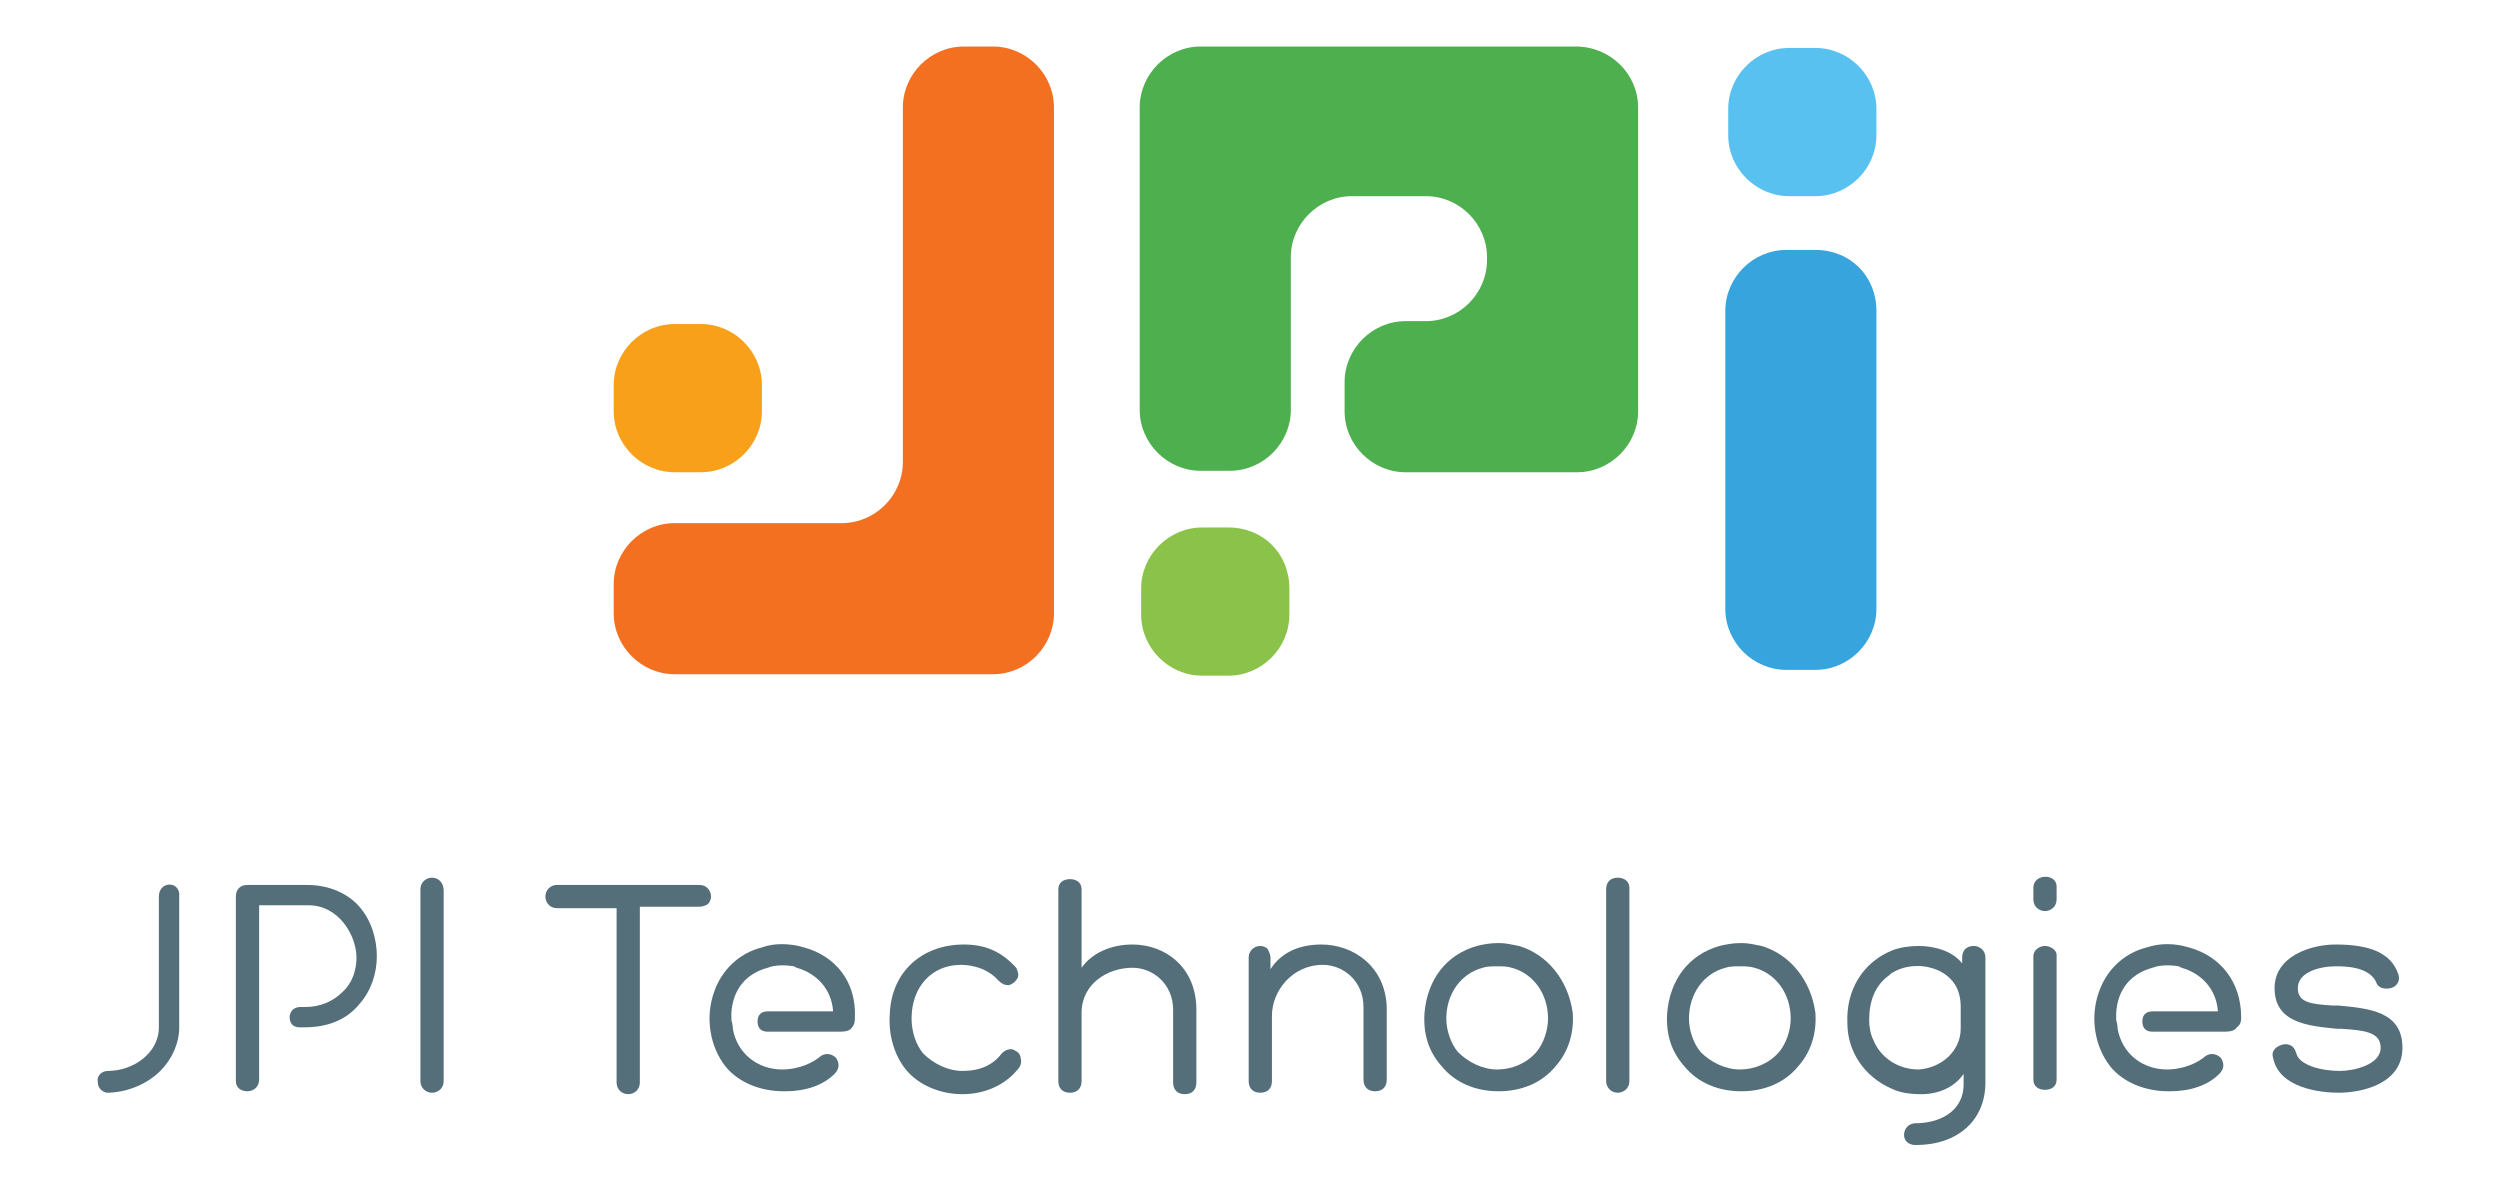
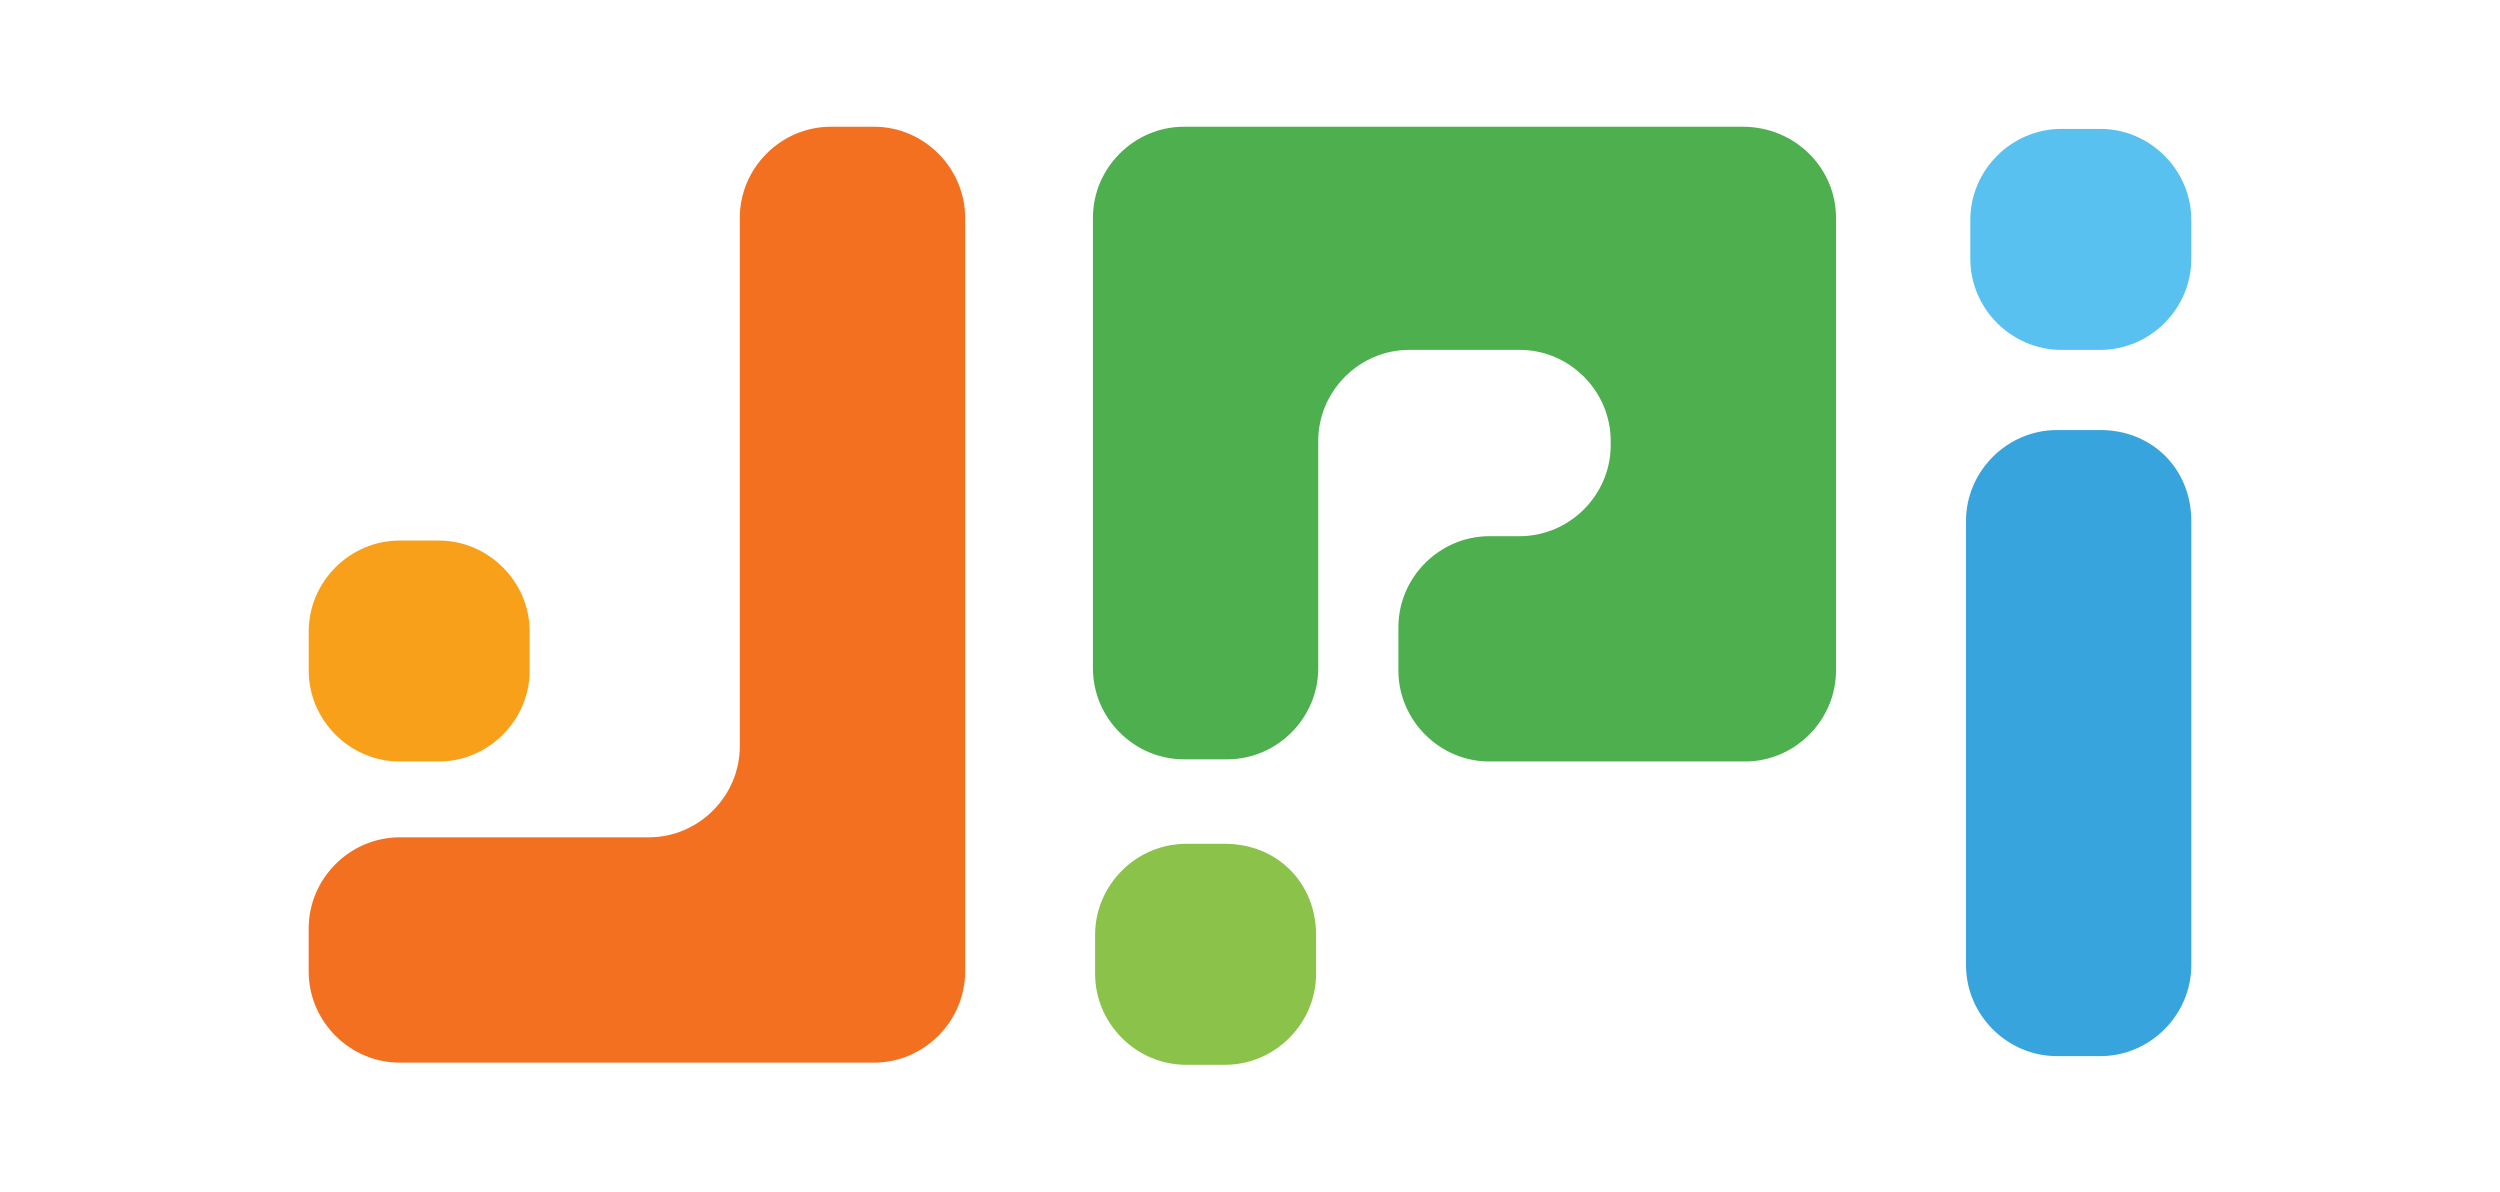
- <svg xmlns="http://www.w3.org/2000/svg" version="1.1" id="Layer_1" x="0px" y="0px" viewBox="0 0 172.047 82" xml:space="preserve" width="172.047" height="82">
-   <defs id="defs57" />
+ <svg xmlns="http://www.w3.org/2000/svg" version="1.1" id="Layer_1" x="0px" y="0px" viewBox="0 0 115.398 55" xml:space="preserve" width="115.398" height="55">
+   <defs id="defs57">
+ 	
+ 	
+ </defs>
  <style type="text/css" id="style2">
	.st0{fill:#38A4DD;}
	.st1{fill:#58C1EF;}
	.st2{fill:#4DAF4E;}
	.st3{fill:#8BC249;}
	.st4{fill:#F37021;}
	.st5{fill:#F9A01B;}
	.st6{fill:#546E7A;}
	.st7{font-family:'Hero';}
	.st8{font-size:10px;}
</style>
-   <g id="XMLID_101_" transform="translate(-205.0668,-25.1)">
-     <g id="XMLID_161_">
-       <g id="XMLID_171_">
-         <path id="XMLID_6_" class="st0" d="M 334.2,46.5 V 67 c 0,2.3 -1.9,4.2 -4.2,4.2 h -2 c -2.3,0 -4.2,-1.9 -4.2,-4.2 V 46.5 c 0,-2.3 1.9,-4.2 4.2,-4.2 h 2 c 2.4,0 4.2,1.8 4.2,4.2 z" style="fill:#38a4dd" />
-         <path id="XMLID_5_" class="st1" d="m 334.2,32.6 v 1.8 c 0,2.3 -1.9,4.2 -4.2,4.2 h -1.8 c -2.3,0 -4.2,-1.9 -4.2,-4.2 v -1.8 c 0,-2.3 1.9,-4.2 4.2,-4.2 h 1.8 c 2.3,0 4.2,1.9 4.2,4.2 z" style="fill:#58c1ef" />
-         <path id="XMLID_4_" class="st2" d="m 317.8,32.5 v 20.9 c 0,2.3 -1.9,4.2 -4.2,4.2 h -11.8 c -2.3,0 -4.2,-1.9 -4.2,-4.2 v -2 c 0,-2.3 1.9,-4.2 4.2,-4.2 h 1.4 c 2.3,0 4.2,-1.9 4.2,-4.2 v -0.2 c 0,-2.3 -1.9,-4.2 -4.2,-4.2 h -5.1 c -2.3,0 -4.2,1.9 -4.2,4.2 v 10.5 c 0,2.3 -1.9,4.2 -4.2,4.2 h -2 c -2.3,0 -4.2,-1.9 -4.2,-4.2 V 32.5 c 0,-2.3 1.9,-4.2 4.2,-4.2 h 25.8 c 2.4,0 4.3,1.9 4.3,4.2 z" style="fill:#4daf4e" />
-         <path id="XMLID_7_" class="st3" d="m 293.8,65.6 v 1.8 c 0,2.3 -1.9,4.2 -4.2,4.2 h -1.8 c -2.3,0 -4.2,-1.9 -4.2,-4.2 v -1.8 c 0,-2.3 1.9,-4.2 4.2,-4.2 h 1.8 c 2.4,0 4.2,1.8 4.2,4.2 z" style="fill:#8bc249" />
-         <path id="XMLID_8_" class="st4" d="m 277.6,32.5 v 34.8 c 0,2.3 -1.9,4.2 -4.2,4.2 h -21.9 c -2.3,0 -4.2,-1.9 -4.2,-4.2 v -2 c 0,-2.3 1.9,-4.2 4.2,-4.2 H 263 c 2.3,0 4.2,-1.9 4.2,-4.2 V 32.5 c 0,-2.3 1.9,-4.2 4.2,-4.2 h 2 c 2.3,0 4.2,1.9 4.2,4.2 z" style="fill:#f37021" />
-         <path id="XMLID_9_" class="st5" d="m 257.5,51.6 v 1.8 c 0,2.3 -1.9,4.2 -4.2,4.2 h -1.8 c -2.3,0 -4.2,-1.9 -4.2,-4.2 v -1.8 c 0,-2.3 1.9,-4.2 4.2,-4.2 h 1.8 c 2.3,0 4.2,1.9 4.2,4.2 z" style="fill:#f9a01b" />
-       </g>
-       <g id="XMLID_170_">
+   <g id="XMLID_161_" transform="translate(-233.0512,-22.45)">
+     <g id="XMLID_171_">
+       <path id="XMLID_6_" class="st0" d="M 334.2,46.5 V 67 c 0,2.3 -1.9,4.2 -4.2,4.2 h -2 c -2.3,0 -4.2,-1.9 -4.2,-4.2 V 46.5 c 0,-2.3 1.9,-4.2 4.2,-4.2 h 2 c 2.4,0 4.2,1.8 4.2,4.2 z" style="fill:#38a4dd" />
+       <path id="XMLID_5_" class="st1" d="m 334.2,32.6 v 1.8 c 0,2.3 -1.9,4.2 -4.2,4.2 h -1.8 c -2.3,0 -4.2,-1.9 -4.2,-4.2 v -1.8 c 0,-2.3 1.9,-4.2 4.2,-4.2 h 1.8 c 2.3,0 4.2,1.9 4.2,4.2 z" style="fill:#58c1ef" />
+       <path id="XMLID_4_" class="st2" d="m 317.8,32.5 v 20.9 c 0,2.3 -1.9,4.2 -4.2,4.2 h -11.8 c -2.3,0 -4.2,-1.9 -4.2,-4.2 v -2 c 0,-2.3 1.9,-4.2 4.2,-4.2 h 1.4 c 2.3,0 4.2,-1.9 4.2,-4.2 v -0.2 c 0,-2.3 -1.9,-4.2 -4.2,-4.2 h -5.1 c -2.3,0 -4.2,1.9 -4.2,4.2 v 10.5 c 0,2.3 -1.9,4.2 -4.2,4.2 h -2 c -2.3,0 -4.2,-1.9 -4.2,-4.2 V 32.5 c 0,-2.3 1.9,-4.2 4.2,-4.2 h 25.8 c 2.4,0 4.3,1.9 4.3,4.2 z" style="fill:#4daf4e" />
+       <path id="XMLID_7_" class="st3" d="m 293.8,65.6 v 1.8 c 0,2.3 -1.9,4.2 -4.2,4.2 h -1.8 c -2.3,0 -4.2,-1.9 -4.2,-4.2 v -1.8 c 0,-2.3 1.9,-4.2 4.2,-4.2 h 1.8 c 2.4,0 4.2,1.8 4.2,4.2 z" style="fill:#8bc249" />
+       <path id="XMLID_8_" class="st4" d="m 277.6,32.5 v 34.8 c 0,2.3 -1.9,4.2 -4.2,4.2 h -21.9 c -2.3,0 -4.2,-1.9 -4.2,-4.2 v -2 c 0,-2.3 1.9,-4.2 4.2,-4.2 H 263 c 2.3,0 4.2,-1.9 4.2,-4.2 V 32.5 c 0,-2.3 1.9,-4.2 4.2,-4.2 h 2 c 2.3,0 4.2,1.9 4.2,4.2 z" style="fill:#f37021" />
+       <path id="XMLID_9_" class="st5" d="m 257.5,51.6 v 1.8 c 0,2.3 -1.9,4.2 -4.2,4.2 h -1.8 c -2.3,0 -4.2,-1.9 -4.2,-4.2 v -1.8 c 0,-2.3 1.9,-4.2 4.2,-4.2 h 1.8 c 2.3,0 4.2,1.9 4.2,4.2 z" style="fill:#f9a01b" />
+     </g>
+     <g id="XMLID_170_">
		</g>
-     </g>
-     <g id="XMLID_103_">
-       <path id="XMLID_160_" class="st6" d="m 234.8,85.5 c -0.4,0 -0.8,0.3 -0.8,0.8 v 13.2 c 0,0.5 0.4,0.8 0.8,0.8 0.4,0 0.8,-0.3 0.8,-0.8 V 86.4 c 0,-0.6 -0.4,-0.9 -0.8,-0.9 z" style="fill:#546e7a" />
-       <path id="XMLID_157_" class="st6" d="m 253.2,86 h -9.8 c -0.5,0 -0.8,0.4 -0.8,0.8 0,0.4 0.3,0.8 0.8,0.8 h 4.1 v 12 c 0,0.5 0.4,0.8 0.8,0.8 0.4,0 0.8,-0.3 0.8,-0.8 0,-1.7 0,-3.9 0,-6.1 0,-2.1 0,-4.3 0,-6 h 4.1 c 0.2,0 0.5,-0.1 0.6,-0.2 0.1,-0.1 0.2,-0.3 0.2,-0.5 0,-0.4 -0.3,-0.8 -0.8,-0.8 z" style="fill:#546e7a" />
-       <path id="XMLID_152_" class="st6" d="m 274.7,97.3 c -0.3,0 -0.5,0.1 -0.7,0.3 -0.6,0.8 -1.5,1.2 -2.7,1.2 -1,0 -2,-0.5 -2.7,-1.2 -0.5,-0.6 -0.8,-1.5 -0.8,-2.4 0,-2.2 1.4,-3.7 3.4,-3.7 0.7,0 1.8,0.2 2.6,1.1 0.2,0.2 0.4,0.3 0.7,0.3 0.3,-0.1 0.5,-0.3 0.6,-0.5 0.1,-0.2 0,-0.5 -0.1,-0.7 -1,-1.1 -2.1,-1.6 -3.6,-1.6 -2.9,0 -5,1.9 -5.1,4.8 -0.1,1.4 0.3,2.8 1.1,3.8 0.9,1.1 2.4,1.7 3.9,1.7 1.5,0 2.9,-0.6 3.8,-1.7 0.2,-0.2 0.3,-0.5 0.2,-0.8 0,-0.3 -0.3,-0.5 -0.6,-0.6 z" style="fill:#546e7a" />
-       <path id="XMLID_151_" class="st6" d="m 283,90.1 c -1.5,0 -2.8,0.6 -3.5,1.6 v -5.4 c 0,-0.5 -0.4,-0.7 -0.8,-0.7 -0.4,0 -0.8,0.2 -0.8,0.7 v 13.2 c 0,0.5 0.3,0.8 0.8,0.8 0.5,0 0.8,-0.3 0.8,-0.8 v -4.7 c 0,-2 1.8,-3.1 3.5,-3.1 1.4,0 2.8,1.1 2.8,2.9 v 5 c 0,0.5 0.3,0.8 0.8,0.8 0.5,0 0.8,-0.3 0.8,-0.8 v -5 c 0,-3 -2.2,-4.5 -4.4,-4.5 z" style="fill:#546e7a" />
-       <path id="XMLID_150_" class="st6" d="m 296,90.1 c -1.6,0 -2.8,0.6 -3.5,1.7 V 91 c 0,-0.2 -0.1,-0.4 -0.2,-0.6 -0.1,-0.1 -0.3,-0.2 -0.5,-0.2 -0.4,0 -0.8,0.3 -0.8,0.8 v 8.5 c 0,0.5 0.3,0.8 0.8,0.8 0.5,0 0.8,-0.3 0.8,-0.8 V 95 c 0,-1.7 1.4,-3.5 3.5,-3.5 1.4,0 2.8,1.1 2.8,2.9 v 5 c 0,0.5 0.3,0.8 0.8,0.8 0.5,0 0.8,-0.3 0.8,-0.8 v -5 c -0.1,-2.8 -2.3,-4.3 -4.5,-4.3 z" style="fill:#546e7a" />
-       <path id="XMLID_145_" class="st6" d="m 309.6,90.2 c -0.5,-0.1 -0.9,-0.2 -1.4,-0.2 -0.6,0 -1.1,0.1 -1.5,0.2 -2.1,0.6 -3.4,2.3 -3.6,4.6 -0.1,1.5 0.3,2.7 1.2,3.7 0.9,1.1 2.3,1.7 3.9,1.7 1.6,0 3,-0.6 3.9,-1.7 0.9,-1 1.3,-2.3 1.2,-3.7 -0.3,-2.2 -1.7,-4 -3.7,-4.6 z m 2,5 c 0,0.8 -0.3,1.7 -0.8,2.3 -0.7,0.8 -1.7,1.2 -2.7,1.2 -1,0 -2,-0.5 -2.7,-1.2 -0.5,-0.6 -0.8,-1.5 -0.8,-2.3 0,-1.7 1,-3.1 2.5,-3.5 0.3,-0.1 0.7,-0.1 1,-0.1 0.3,0 0.7,0 1,0.1 1.5,0.4 2.5,1.8 2.5,3.5 z" style="fill:#546e7a" />
-       <path id="XMLID_144_" class="st6" d="m 316.4,85.5 c -0.5,0 -0.8,0.3 -0.8,0.8 v 13.2 c 0,0.4 0.3,0.8 0.8,0.8 0.4,0 0.8,-0.3 0.8,-0.8 V 86.2 c 0,-0.4 -0.3,-0.7 -0.8,-0.7 z" style="fill:#546e7a" />
-       <path id="XMLID_141_" class="st6" d="m 326.3,90.2 c -0.5,-0.1 -0.9,-0.2 -1.4,-0.2 -0.6,0 -1.1,0.1 -1.5,0.2 -2.1,0.6 -3.4,2.3 -3.6,4.6 -0.1,1.5 0.3,2.7 1.2,3.7 0.9,1.1 2.3,1.7 3.9,1.7 1.6,0 3,-0.6 3.9,-1.7 0.9,-1 1.3,-2.3 1.2,-3.7 -0.3,-2.2 -1.7,-4 -3.7,-4.6 z m 2,5 c 0,0.8 -0.3,1.7 -0.8,2.3 -0.7,0.8 -1.7,1.2 -2.7,1.2 -1,0 -2,-0.5 -2.7,-1.2 -0.5,-0.6 -0.8,-1.5 -0.8,-2.3 0,-1.7 1,-3.1 2.5,-3.5 0.3,-0.1 0.7,-0.1 1,-0.1 0.3,0 0.7,0 1,0.1 1.5,0.4 2.5,1.8 2.5,3.5 z" style="fill:#546e7a" />
-       <path id="XMLID_139_" class="st6" d="M 345,86.2 V 87 c 0,0.5 0.4,0.8 0.8,0.8 0.4,0 0.8,-0.3 0.8,-0.8 v -0.9 c 0,-0.9 -1.6,-0.9 -1.6,0.1 z" style="fill:#546e7a" />
-       <path id="XMLID_138_" class="st6" d="m 345.8,90.2 c -0.4,0 -0.8,0.3 -0.8,0.7 v 8.5 c 0,0.5 0.4,0.7 0.8,0.7 0.4,0 0.8,-0.2 0.8,-0.7 v -8.6 c 0,-0.3 -0.4,-0.6 -0.8,-0.6 z" style="fill:#546e7a" />
-       <path id="XMLID_136_" class="st6" d="m 366,94.3 v 0 c -0.2,0 -0.3,0 -0.4,0 -1.5,-0.1 -2.4,-0.2 -2.4,-1.2 0,-1.1 1.5,-1.5 2.6,-1.5 0.6,0 2.3,0 2.8,1.1 0.1,0.4 0.6,0.5 1,0.4 0.4,-0.1 0.7,-0.5 0.5,-1 -0.5,-1.4 -1.9,-2 -4.3,-2 -1.7,0 -4.2,0.8 -4.2,3 0,2.4 2.3,2.6 4.3,2.8 h 0.3 c 1.5,0.1 2.7,0.2 2.7,1.3 0,1.2 -1.9,1.6 -2.8,1.6 -1.3,0 -2.8,-0.4 -3,-1.2 -0.1,-0.3 -0.2,-0.5 -0.5,-0.6 -0.3,-0.1 -0.6,0 -0.9,0.2 -0.2,0.2 -0.3,0.4 -0.2,0.7 0.4,2.1 3.3,2.4 4.5,2.4 1.6,0 4.4,-0.6 4.4,-3.1 0,-2.5 -2.3,-2.7 -4.4,-2.9 z" style="fill:#546e7a" />
-       <path id="XMLID_133_" class="st6" d="m 216,86.8 v 9 c 0,1.8 -1.8,3 -3.5,3 -0.5,0 -0.8,0.4 -0.7,0.8 0,0.3 0.2,0.6 0.6,0.7 v 0 c 0,0 0,0 0,0 0,0 0,0 0,0 v 0 c 1.4,0 2.8,-0.6 3.7,-1.5 0.8,-0.8 1.3,-1.9 1.3,-3 v -9 c 0.1,-1.1 -1.4,-1.1 -1.4,0 z" style="fill:#546e7a" />
-       <path id="XMLID_108_" class="st6" d="m 340.9,90.2 c -0.5,0 -0.8,0.3 -0.8,0.8 v 0.4 c -0.7,-0.9 -2,-1.2 -3,-1.2 -0.6,0 -1.3,0.1 -1.8,0.3 -2,0.8 -3.2,2.7 -3.1,5 0,2 1.2,3.7 3,4.5 0.6,0.3 1.3,0.4 2.1,0.4 1.2,0 2.3,-0.5 2.9,-1.4 v 0.7 c 0,2 -1.8,2.7 -3.3,2.7 -0.5,0 -0.8,0.4 -0.8,0.8 0,0.4 0.3,0.7 0.8,0.7 0,0 0,0 0,0 2.9,0 4.8,-1.7 4.8,-4.3 V 91 c 0,-0.5 -0.4,-0.8 -0.8,-0.8 z m -2.4,1.7 c 1,0.5 1.5,1.3 1.5,2.5 v 1.5 c 0,1.5 -1.3,2.7 -2.9,2.8 0,0 0,0 0,0 -1.4,0 -2.6,-0.8 -3.1,-2 -0.2,-0.4 -0.3,-0.9 -0.3,-1.4 0,-1.3 0.4,-2.4 1.4,-3.1 l 0.1,-0.1 c 0.9,-0.6 2.2,-0.7 3.3,-0.2 z" style="fill:#546e7a" />
-       <path id="XMLID_106_" class="st6" d="m 260.4,90.3 v 0 c -1,-0.3 -2.1,-0.3 -2.9,0 -1.6,0.4 -2.8,1.6 -3.3,3.1 -0.6,1.7 -0.3,3.7 0.8,5.1 0.9,1.1 2.4,1.7 4,1.7 0,0 0.1,0 0.1,0 1.4,0 2.6,-0.4 3.4,-1.2 0.4,-0.4 0.3,-0.8 0.1,-1.1 -0.3,-0.3 -0.8,-0.4 -1.2,0 -0.8,0.6 -1.8,0.8 -2.5,0.8 -1.7,0 -3.1,-1.1 -3.4,-2.8 0,0 0,-0.3 -0.1,-0.6 0,-0.2 0,-0.5 0,-0.5 0.1,-1.6 1,-2.7 2.5,-3.1 0.5,-0.2 1.2,-0.2 1.8,-0.1 l 0.2,0.1 c 1.4,0.4 2.4,1.5 2.5,3 h -4.5 c -0.5,0 -0.7,0.3 -0.7,0.7 0,0.4 0.2,0.7 0.7,0.7 h 5 c 0.4,0 0.7,-0.1 0.8,-0.3 0.2,-0.2 0.2,-0.5 0.2,-0.7 0.1,-2.4 -1.3,-4.2 -3.5,-4.8 z" style="fill:#546e7a" />
-       <path id="XMLID_105_" class="st6" d="m 359.3,95.1 c 0,-2.4 -1.4,-4.2 -3.6,-4.8 v 0 c -1,-0.3 -2,-0.3 -2.9,0 -1.6,0.4 -2.8,1.6 -3.3,3.1 -0.6,1.7 -0.3,3.7 0.8,5.1 0.9,1.1 2.4,1.7 4,1.7 0,0 0.1,0 0.1,0 1.4,0 2.6,-0.4 3.4,-1.2 0.4,-0.4 0.3,-0.8 0.1,-1.1 -0.3,-0.3 -0.8,-0.4 -1.2,0 -0.8,0.6 -1.8,0.8 -2.5,0.8 -1.7,0 -3.1,-1.1 -3.4,-2.8 0,0 0,-0.3 -0.1,-0.6 0,-0.2 0,-0.5 0,-0.5 0.1,-1.6 1,-2.7 2.5,-3.1 0.5,-0.2 1.2,-0.2 1.8,-0.1 l 0.2,0.1 c 1.4,0.4 2.4,1.5 2.5,3 h -4.5 c -0.5,0 -0.7,0.3 -0.7,0.7 0,0.4 0.2,0.7 0.7,0.7 h 5 c 0.4,0 0.7,-0.1 0.8,-0.3 0.3,-0.2 0.3,-0.5 0.3,-0.7 z" style="fill:#546e7a" />
-       <path id="XMLID_104_" class="st6" d="m 226.2,86 h -4.1 c -0.5,0 -0.8,0.3 -0.8,0.8 v 12.7 c 0,0.5 0.4,0.7 0.8,0.7 0.4,0 0.8,-0.3 0.8,-0.8 v -12 h 3.4 c 2.1,0 3.3,2.1 3.3,3.6 0,0.7 -0.2,1.7 -1,2.4 -0.6,0.6 -1.5,1 -2.5,1 h -0.4 c -0.2,0 -0.4,0.1 -0.5,0.2 -0.1,0.1 -0.2,0.3 -0.2,0.5 0,0.4 0.2,0.7 0.7,0.7 h 0.3 c 1.6,0 2.9,-0.5 3.8,-1.6 0.8,-0.9 1.2,-2.1 1.2,-3.3 0,-1.2 -0.4,-2.5 -1.2,-3.4 -0.5,-0.6 -1.7,-1.5 -3.6,-1.5 z" style="fill:#546e7a" />
-     </g>
  </g>
</svg>
